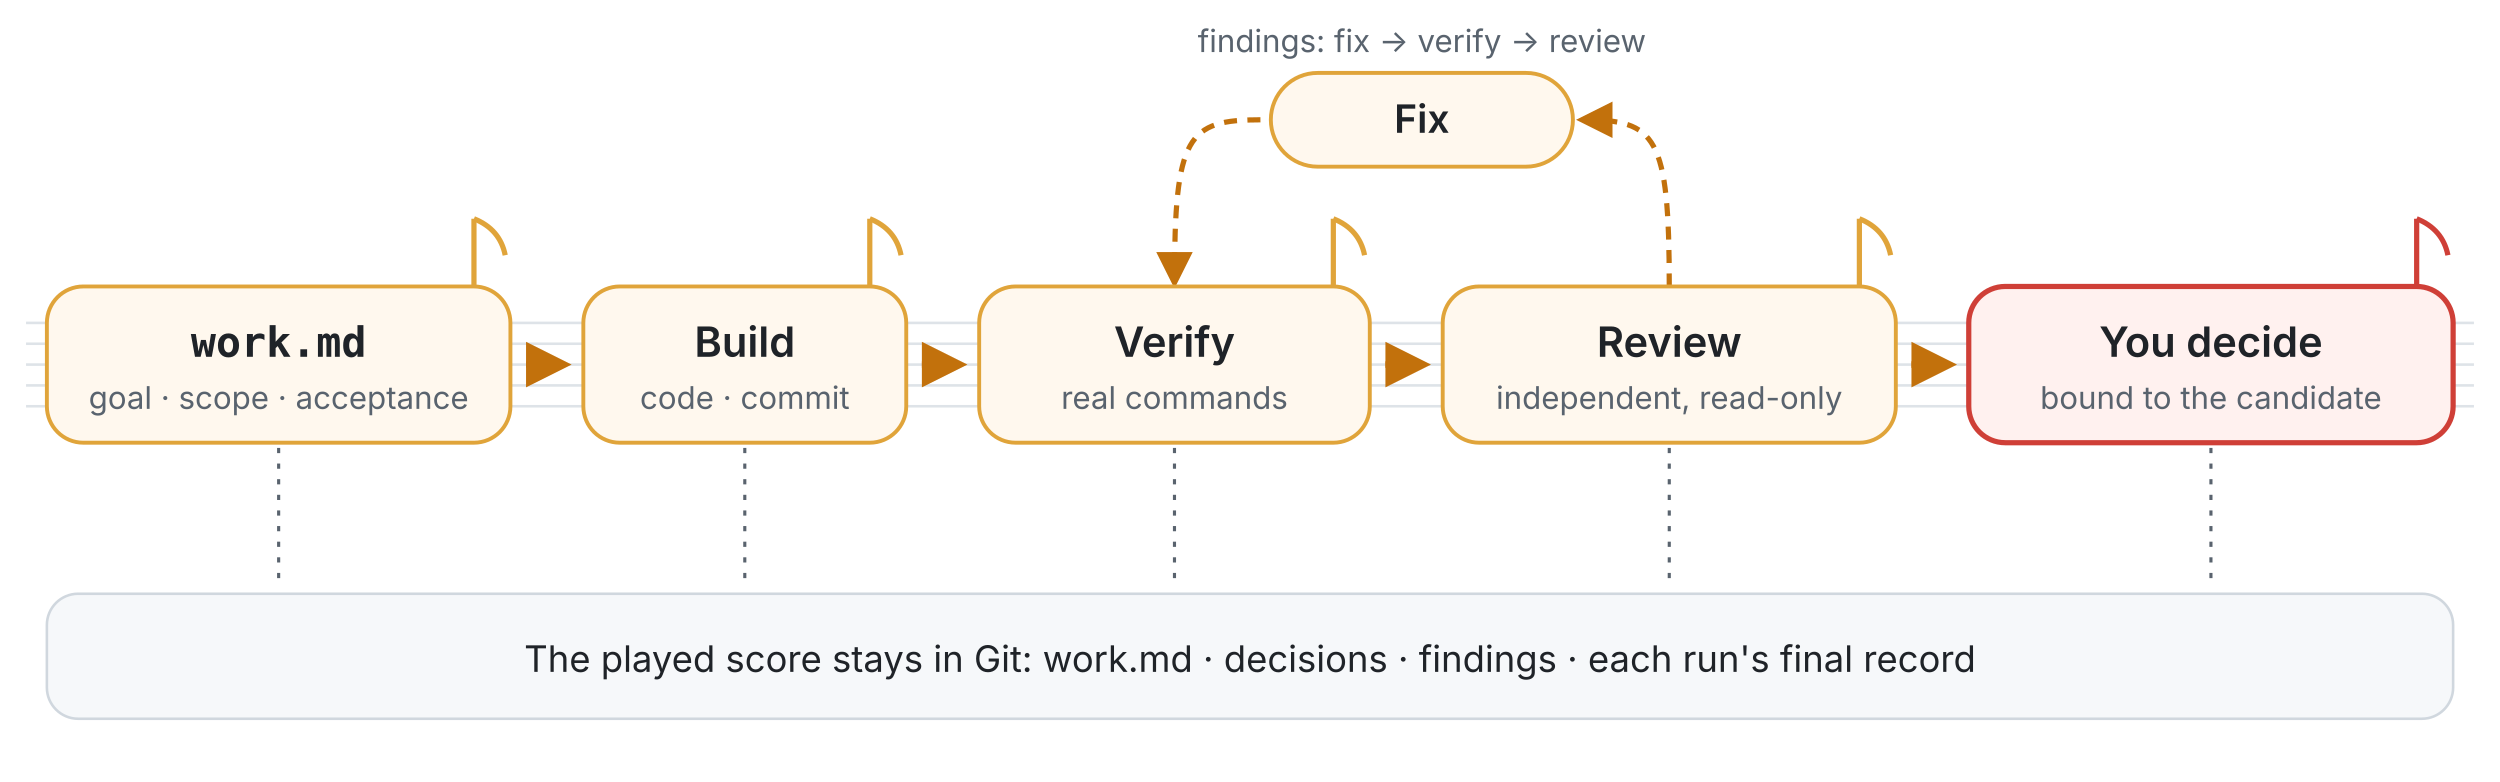
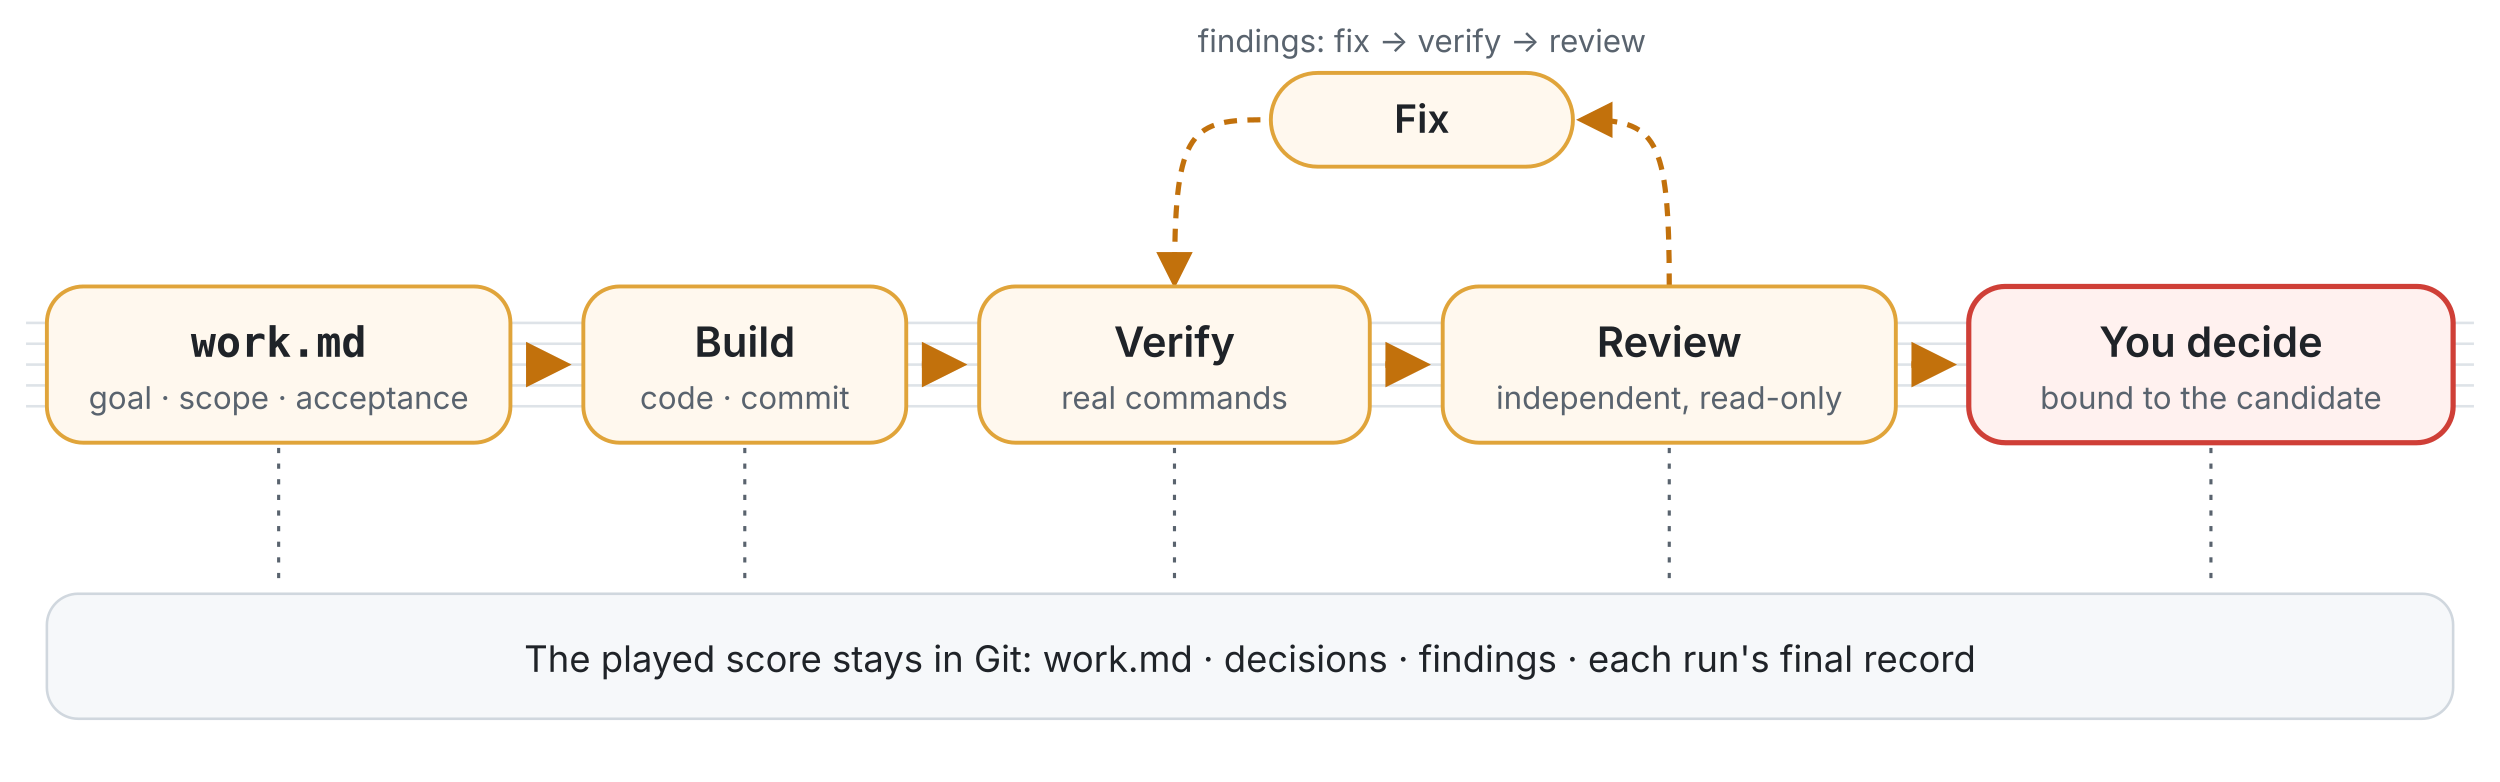
<svg xmlns="http://www.w3.org/2000/svg" width="960" height="300" viewBox="0 0 960 300" role="img">
  <defs>
    <marker id="arrow-light" viewBox="0 0 10 10" refX="8" refY="5" markerWidth="7" markerHeight="7" orient="auto-start-reverse">
      <path d="M 0 0 L 10 5 L 0 10 z" fill="#c2710c" />
    </marker>
  </defs>
  <line x1="10" y1="124" x2="950" y2="124" stroke="#d0d7de" stroke-width="1" opacity="0.7" />
  <line x1="10" y1="132" x2="950" y2="132" stroke="#d0d7de" stroke-width="1" opacity="0.7" />
  <line x1="10" y1="140" x2="950" y2="140" stroke="#d0d7de" stroke-width="1" opacity="0.7" />
  <line x1="10" y1="148" x2="950" y2="148" stroke="#d0d7de" stroke-width="1" opacity="0.7" />
  <line x1="10" y1="156" x2="950" y2="156" stroke="#d0d7de" stroke-width="1" opacity="0.7" />
  <line x1="202" y1="140" x2="216" y2="140" stroke="#c2710c" stroke-width="2.5" marker-end="url(#arrow-light)" />
  <line x1="354" y1="140" x2="368" y2="140" stroke="#c2710c" stroke-width="2.5" marker-end="url(#arrow-light)" />
  <line x1="532" y1="140" x2="546" y2="140" stroke="#c2710c" stroke-width="2.5" marker-end="url(#arrow-light)" />
  <line x1="734" y1="140" x2="748" y2="140" stroke="#c2710c" stroke-width="2.5" marker-end="url(#arrow-light)" />
  <path d="M 641 110 C 641 52, 636 46, 608 46" fill="none" stroke="#c2710c" stroke-width="2" stroke-dasharray="5 4" marker-end="url(#arrow-light)" />
  <path d="M 484 46 C 456 46, 451 52, 451 108" fill="none" stroke="#c2710c" stroke-width="2" stroke-dasharray="5 4" marker-end="url(#arrow-light)" />
  <rect x="488" y="28" width="116" height="36" rx="18" fill="#fff8ee" stroke="#e0a43a" stroke-width="1.5" />
  <text x="546" y="51" text-anchor="middle" font-family="-apple-system, 'Segoe UI', 'PingFang SC', 'Hiragino Sans GB', 'Noto Sans SC', sans-serif" font-size="15" font-weight="600" fill="#1f2328">Fix</text>
  <text x="546" y="20" text-anchor="middle" font-family="-apple-system, 'Segoe UI', 'PingFang SC', 'Hiragino Sans GB', 'Noto Sans SC', sans-serif" font-size="12" fill="#59636e">findings: fix → verify → review</text>
  <rect x="18" y="110" width="178" height="60" rx="14" fill="#fff8ee" stroke="#e0a43a" stroke-width="1.5" />
-   <line x1="182" y1="110" x2="182" y2="84" stroke="#e0a43a" stroke-width="2" />
-   <path d="M 182 84 q 10 4 12 14" fill="none" stroke="#e0a43a" stroke-width="2" />
  <text x="107" y="137" text-anchor="middle" font-family="ui-monospace, SFMono-Regular, Menlo, Consolas, monospace" font-size="16" font-weight="600" fill="#1f2328">work.md</text>
  <text x="107" y="157" text-anchor="middle" font-family="-apple-system, 'Segoe UI', 'PingFang SC', 'Hiragino Sans GB', 'Noto Sans SC', sans-serif" font-size="12" fill="#59636e">goal · scope · acceptance</text>
  <line x1="107" y1="172" x2="107" y2="226" stroke="#59636e" stroke-width="1.2" stroke-dasharray="2 4" />
  <rect x="224" y="110" width="124" height="60" rx="14" fill="#fff8ee" stroke="#e0a43a" stroke-width="1.5" />
-   <line x1="334" y1="110" x2="334" y2="84" stroke="#e0a43a" stroke-width="2" />
-   <path d="M 334 84 q 10 4 12 14" fill="none" stroke="#e0a43a" stroke-width="2" />
  <text x="286" y="137" text-anchor="middle" font-family="-apple-system, 'Segoe UI', 'PingFang SC', 'Hiragino Sans GB', 'Noto Sans SC', sans-serif" font-size="16" font-weight="600" fill="#1f2328">Build</text>
  <text x="286" y="157" text-anchor="middle" font-family="-apple-system, 'Segoe UI', 'PingFang SC', 'Hiragino Sans GB', 'Noto Sans SC', sans-serif" font-size="12" fill="#59636e">code · commit</text>
  <line x1="286" y1="172" x2="286" y2="226" stroke="#59636e" stroke-width="1.2" stroke-dasharray="2 4" />
  <rect x="376" y="110" width="150" height="60" rx="14" fill="#fff8ee" stroke="#e0a43a" stroke-width="1.5" />
-   <line x1="512" y1="110" x2="512" y2="84" stroke="#e0a43a" stroke-width="2" />
-   <path d="M 512 84 q 10 4 12 14" fill="none" stroke="#e0a43a" stroke-width="2" />
  <text x="451" y="137" text-anchor="middle" font-family="-apple-system, 'Segoe UI', 'PingFang SC', 'Hiragino Sans GB', 'Noto Sans SC', sans-serif" font-size="16" font-weight="600" fill="#1f2328">Verify</text>
  <text x="451" y="157" text-anchor="middle" font-family="-apple-system, 'Segoe UI', 'PingFang SC', 'Hiragino Sans GB', 'Noto Sans SC', sans-serif" font-size="12" fill="#59636e">real commands</text>
  <line x1="451" y1="172" x2="451" y2="226" stroke="#59636e" stroke-width="1.2" stroke-dasharray="2 4" />
  <rect x="554" y="110" width="174" height="60" rx="14" fill="#fff8ee" stroke="#e0a43a" stroke-width="1.5" />
-   <line x1="714" y1="110" x2="714" y2="84" stroke="#e0a43a" stroke-width="2" />
-   <path d="M 714 84 q 10 4 12 14" fill="none" stroke="#e0a43a" stroke-width="2" />
  <text x="641" y="137" text-anchor="middle" font-family="-apple-system, 'Segoe UI', 'PingFang SC', 'Hiragino Sans GB', 'Noto Sans SC', sans-serif" font-size="16" font-weight="600" fill="#1f2328">Review</text>
  <text x="641" y="157" text-anchor="middle" font-family="-apple-system, 'Segoe UI', 'PingFang SC', 'Hiragino Sans GB', 'Noto Sans SC', sans-serif" font-size="12" fill="#59636e">independent, read-only</text>
  <line x1="641" y1="172" x2="641" y2="226" stroke="#59636e" stroke-width="1.2" stroke-dasharray="2 4" />
  <rect x="756" y="110" width="186" height="60" rx="14" fill="#fff1ef" stroke="#cf3f37" stroke-width="2" />
-   <line x1="928" y1="110" x2="928" y2="84" stroke="#cf3f37" stroke-width="2" />
-   <path d="M 928 84 q 10 4 12 14" fill="none" stroke="#cf3f37" stroke-width="2" />
  <text x="849" y="137" text-anchor="middle" font-family="-apple-system, 'Segoe UI', 'PingFang SC', 'Hiragino Sans GB', 'Noto Sans SC', sans-serif" font-size="16" font-weight="600" fill="#1f2328">You decide</text>
  <text x="849" y="157" text-anchor="middle" font-family="-apple-system, 'Segoe UI', 'PingFang SC', 'Hiragino Sans GB', 'Noto Sans SC', sans-serif" font-size="12" fill="#59636e">bound to the candidate</text>
  <line x1="849" y1="172" x2="849" y2="226" stroke="#59636e" stroke-width="1.2" stroke-dasharray="2 4" />
  <rect x="18" y="228" width="924" height="48" rx="12" fill="#f6f8fa" stroke="#d0d7de" stroke-width="1" />
  <text x="480" y="258" text-anchor="middle" font-family="-apple-system, 'Segoe UI', 'PingFang SC', 'Hiragino Sans GB', 'Noto Sans SC', sans-serif" font-size="14" fill="#1f2328">The played score stays in Git: work.md · decisions · findings · each run's final record</text>
</svg>
